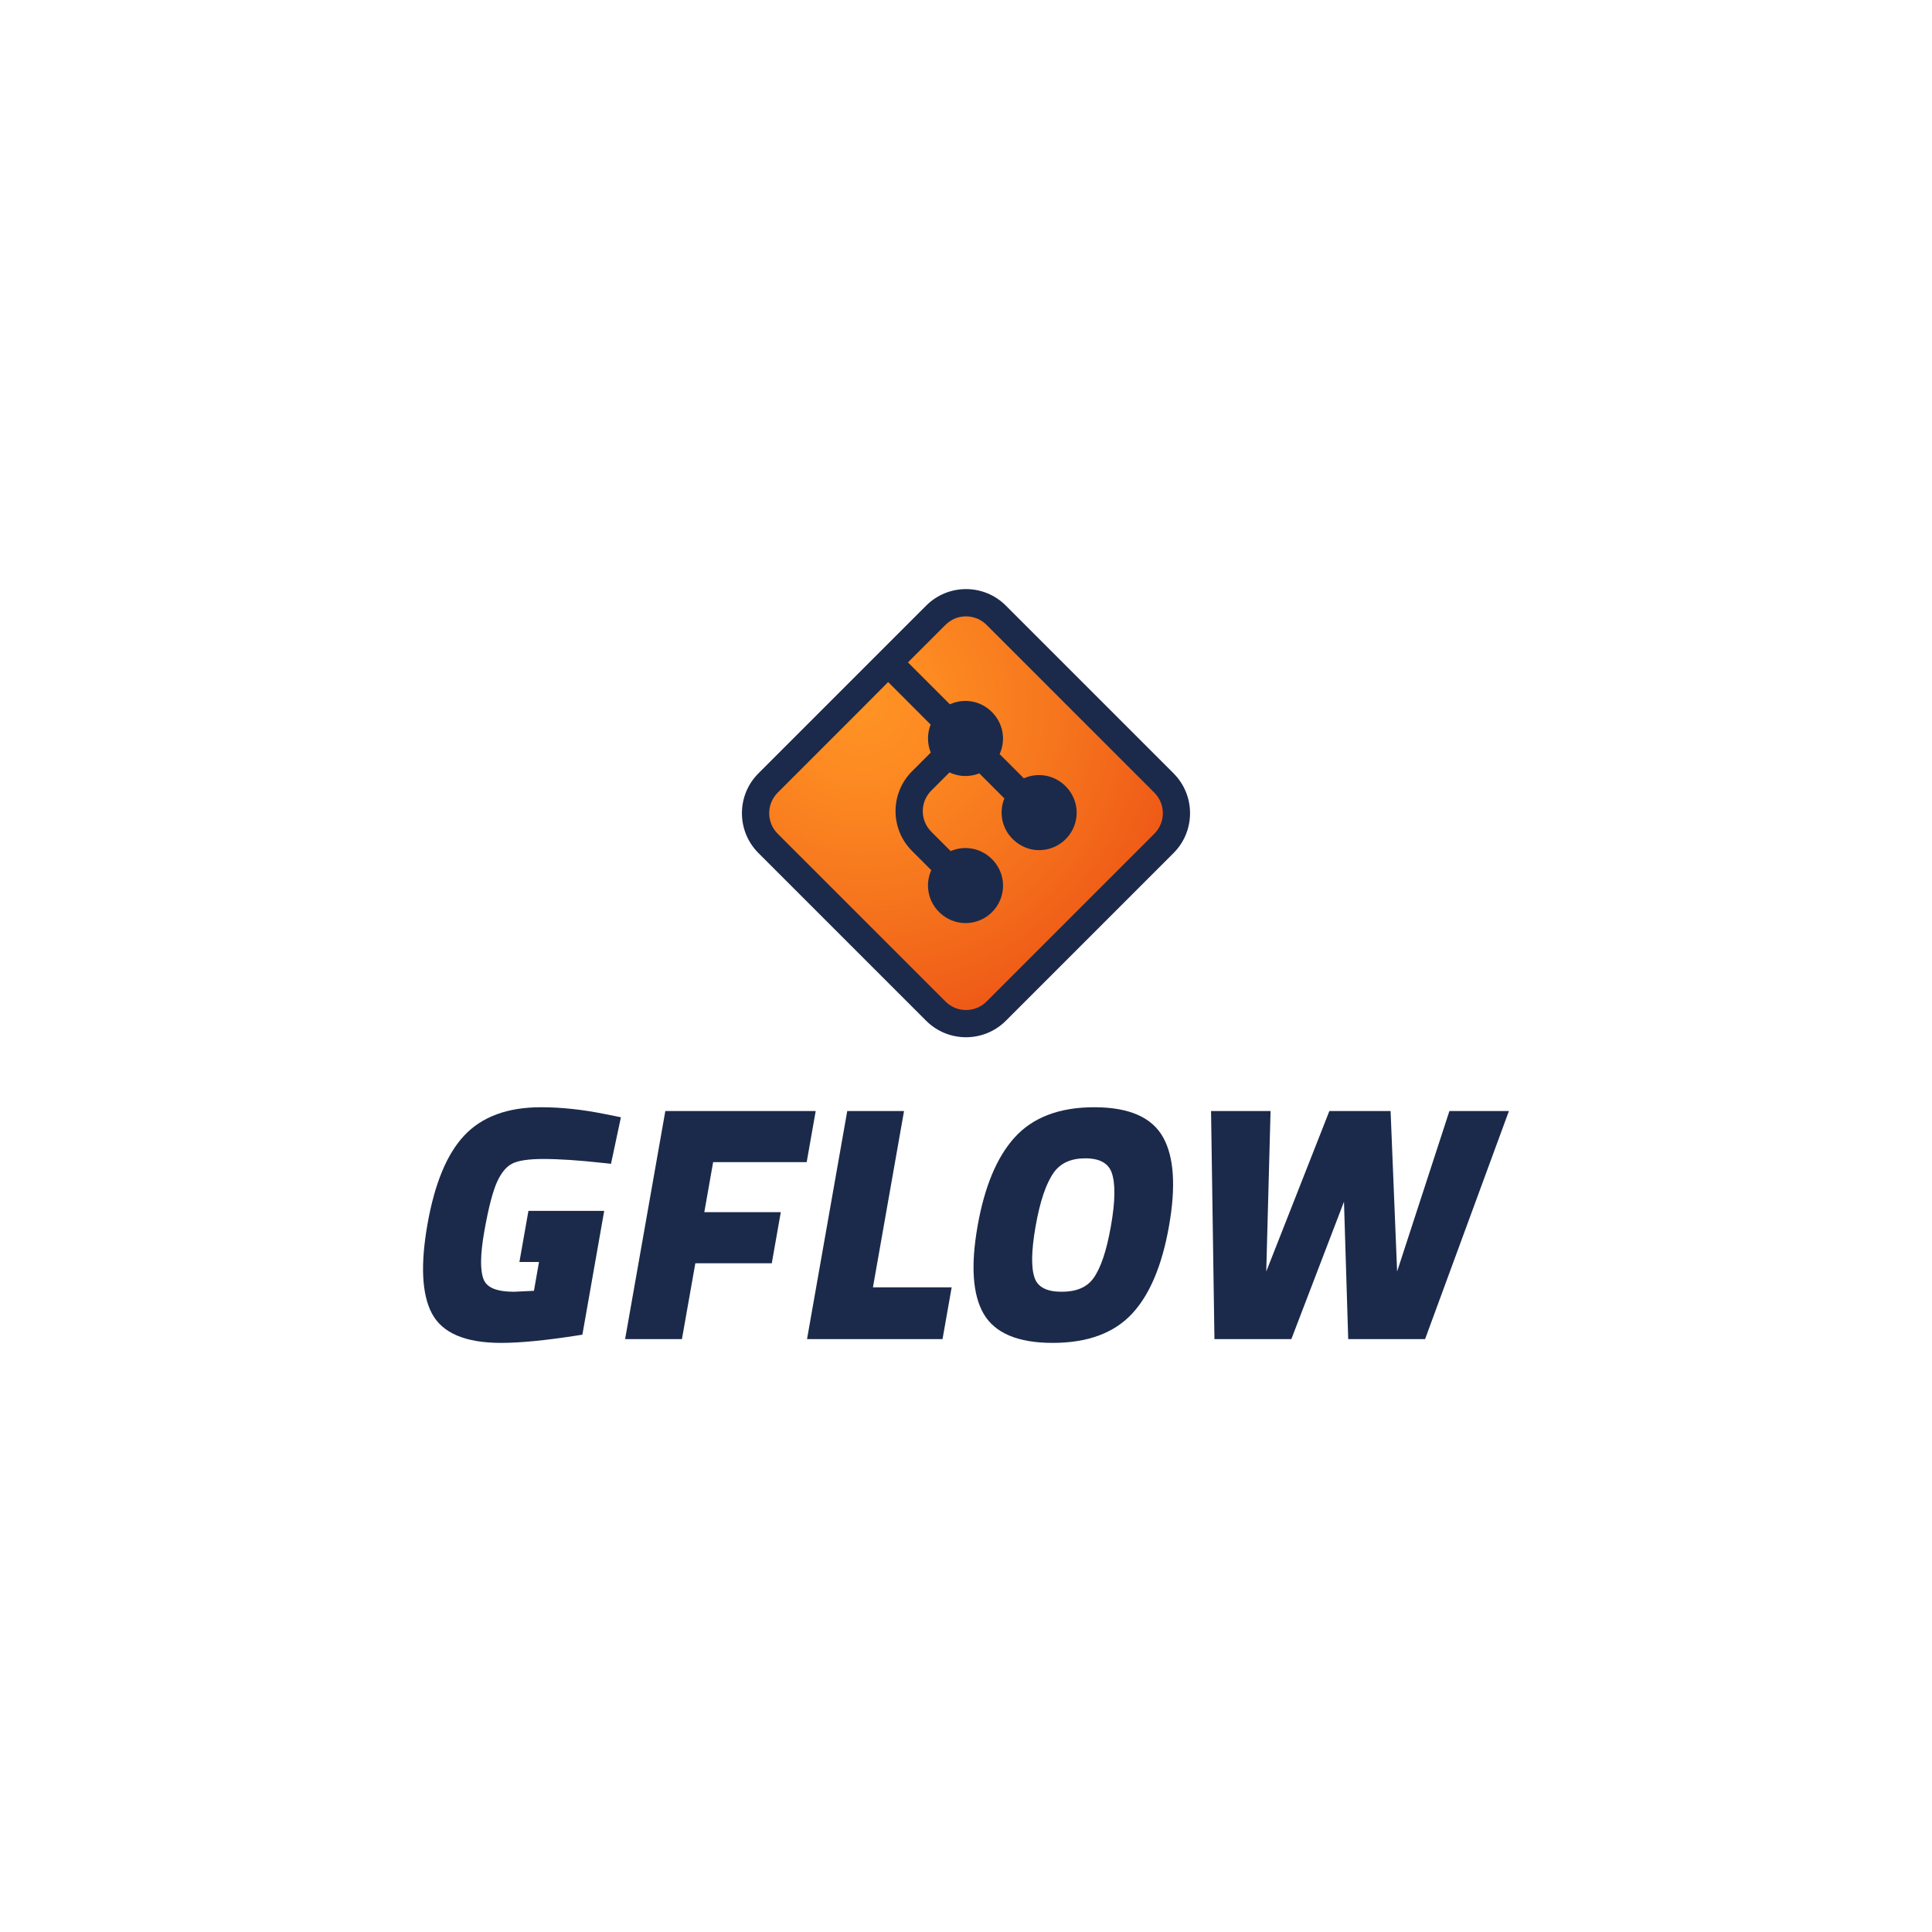
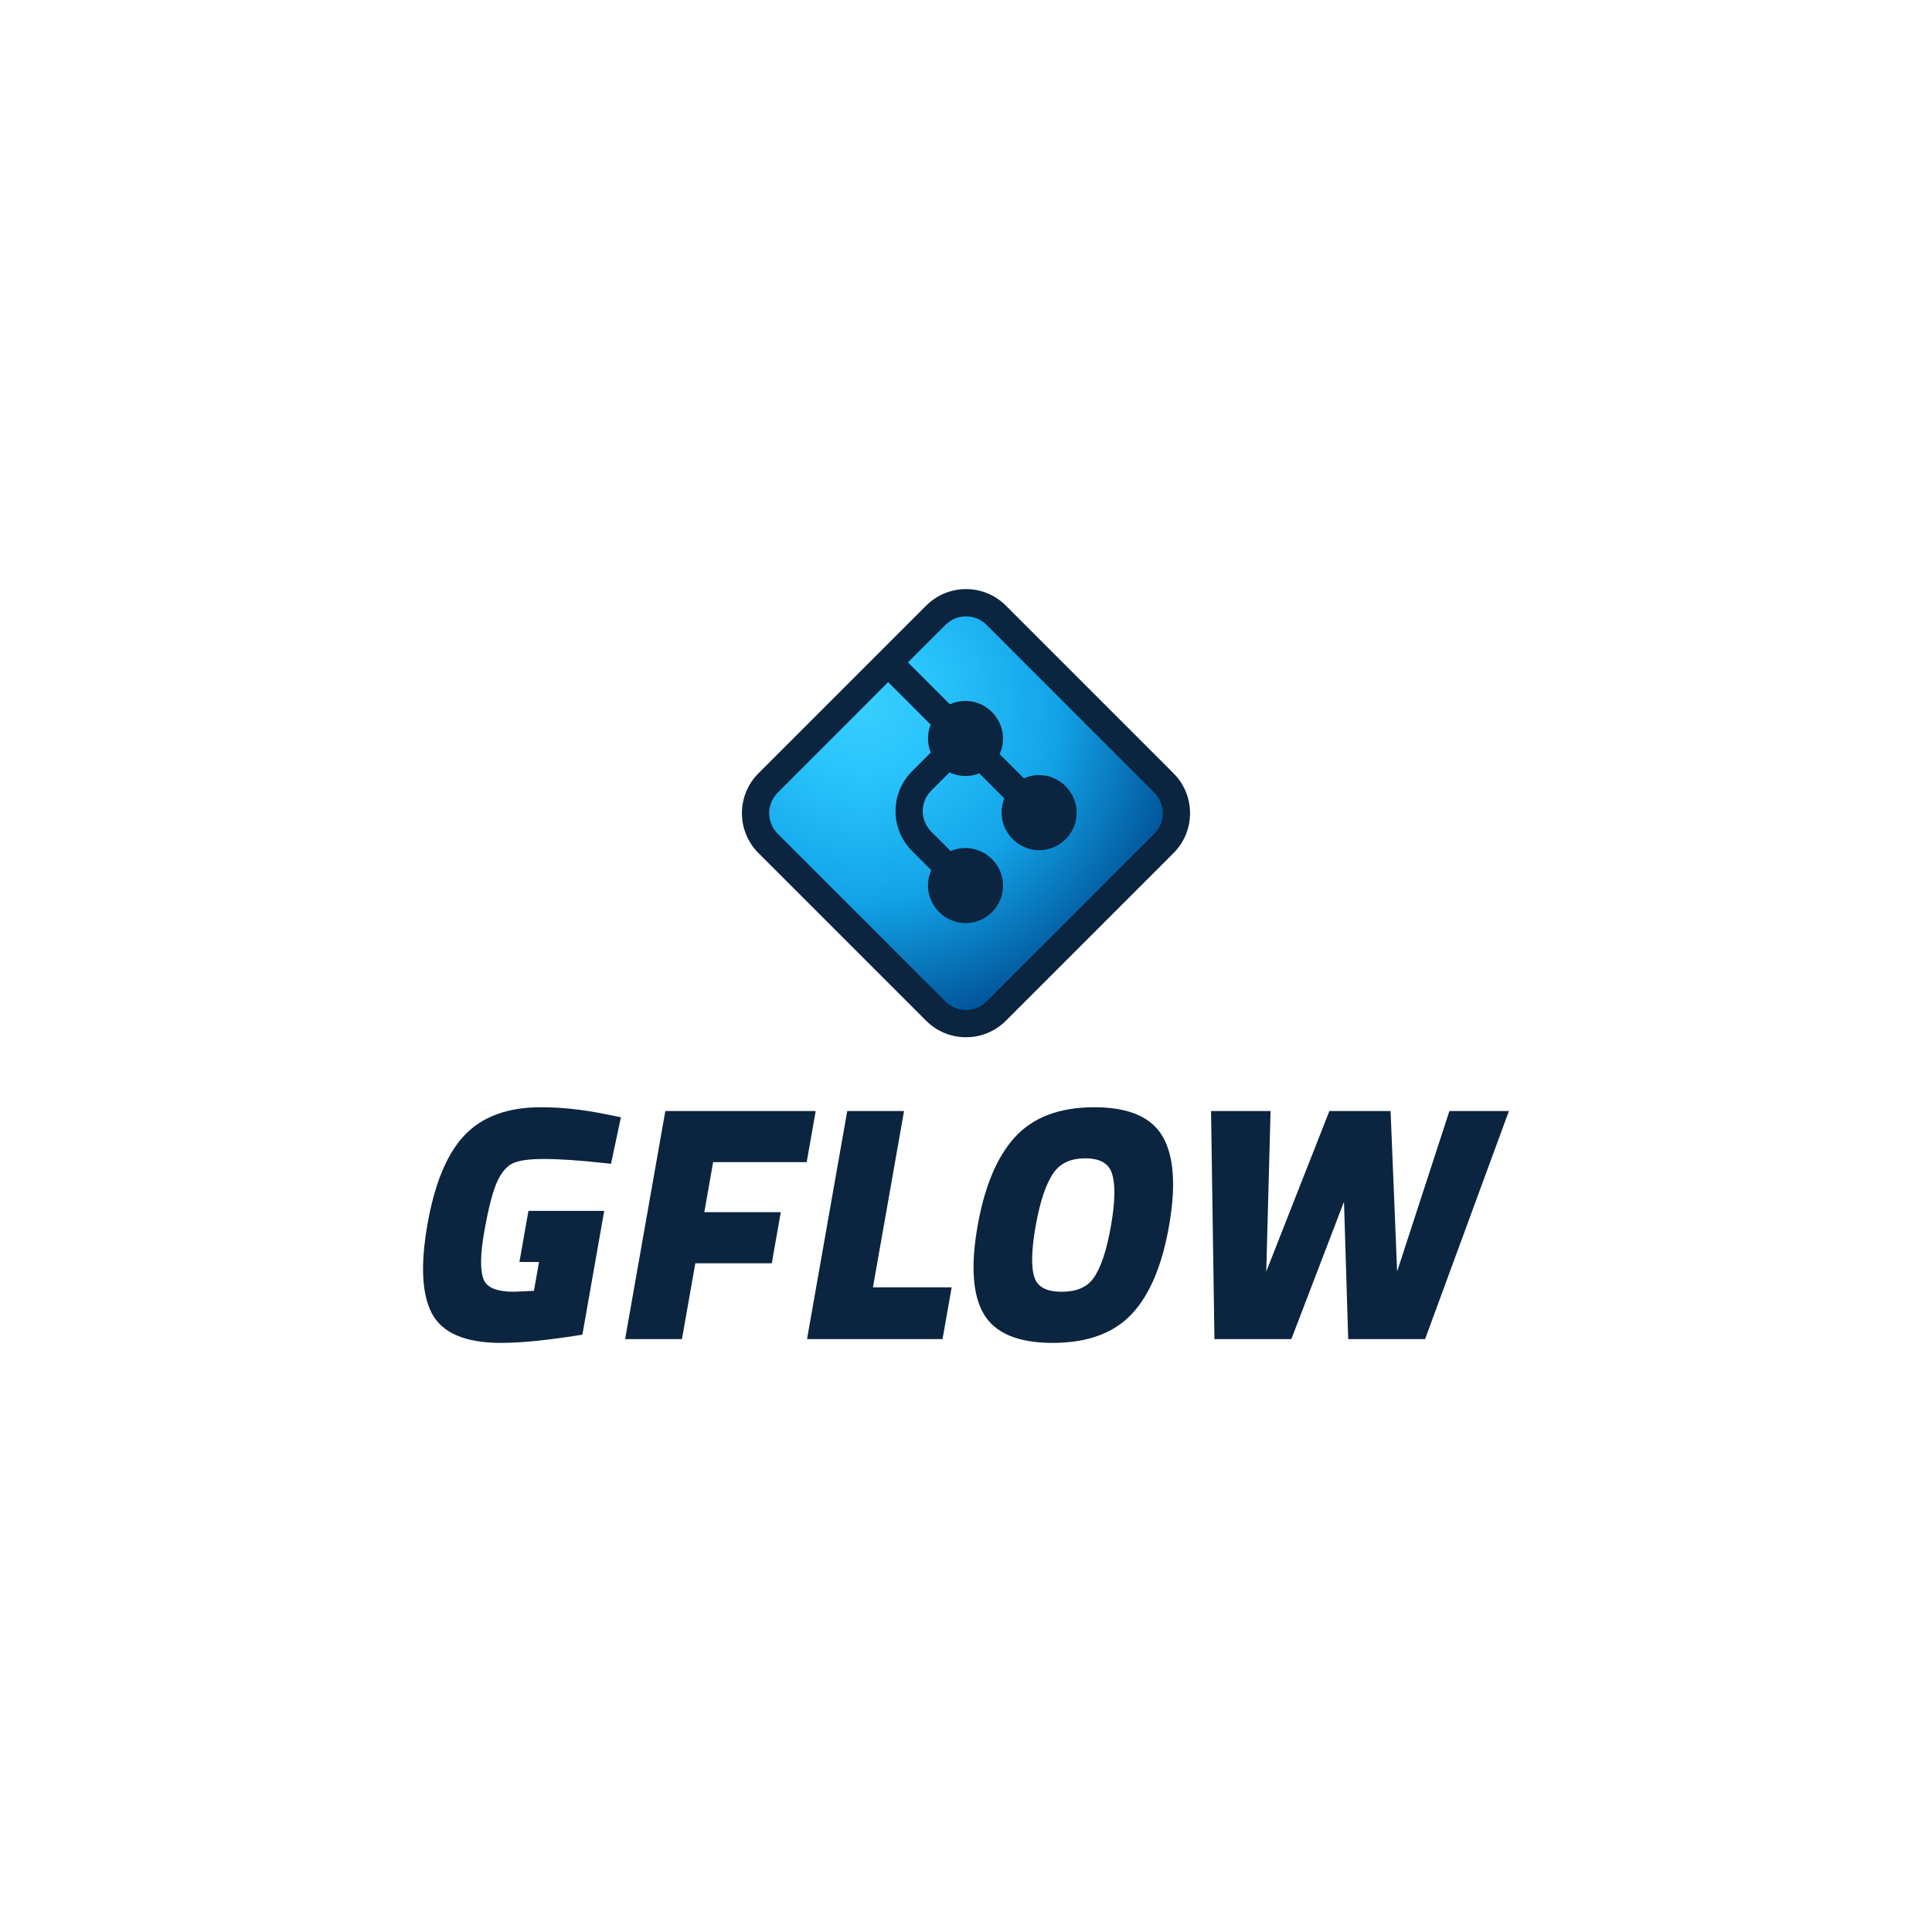
<svg xmlns="http://www.w3.org/2000/svg" id="Logo" viewBox="0 0 512 512">
  <defs>
    <style>
      .cls-1 {
        fill: url(#radial-gradient);
      }

      .cls-2 {
-         fill: #1b2a4a;
+         fill: #0b2440;
      }
    </style>
    <radialGradient id="radial-gradient" cx="-11.92" cy="965.09" fx="-11.92" fy="965.09" r="110.36" gradientTransform="translate(-306.91 -321.3) rotate(-44.68) scale(.78) skewX(.64)" gradientUnits="userSpaceOnUse">
-       <stop offset="0" stop-color="#ff9424" />
-       <stop offset=".22" stop-color="#fd8b22" />
-       <stop offset=".61" stop-color="#f6751d" />
-       <stop offset="1" stop-color="#ef5a17" />
+       <stop offset="0" stop-color="#39cefd" />
+       <stop offset=".22" stop-color="#2ac5fd" />
+       <stop offset=".61" stop-color="#12a3e7" />
+       <stop offset="1" stop-color="#02559a" />
    </radialGradient>
  </defs>
  <g transform="translate(-6.08 0.13)">
    <rect class="cls-1" x="217.34" y="170.01" width="90.42" height="90.42" rx="13.8" ry="13.8" transform="translate(229.08 -122.61) rotate(45)" />
    <g>
      <path class="cls-2" d="M317.1,204.82l-44.46-44.46c-5.83-5.83-15.28-5.83-21.11,0l-11.15,11.15-11.82,11.82-21.49,21.49c-5.83,5.83-5.83,15.28,0,21.11l44.46,44.46c2.91,2.91,6.73,4.36,10.55,4.36s7.64-1.45,10.55-4.36l44.46-44.46h0c5.82-5.82,5.82-15.29,0-21.11ZM311.99,220.82l-44.46,44.46c-3.01,3.01-7.88,3.01-10.89,0l-44.46-44.46c-3.01-3.01-3.01-7.88,0-10.89l21.49-21.49,7.78-7.82,11.26,11.27c-.45,1.14-.7,2.37-.7,3.67s.26,2.59.73,3.75l-4.96,4.96c-5.83,5.83-5.83,15.28,0,21.11l5.1,5.1c-.63,1.4-.95,2.96-.86,4.61.27,5.17,4.66,9.36,9.84,9.41,5.58.05,10.11-4.49,10.04-10.07-.06-5.13-4.2-9.49-9.33-9.8-1.62-.1-3.16.19-4.55.79l-5.14-5.14c-3.01-3.01-3.01-7.88,0-10.89l4.82-4.82c1.29.61,2.72.95,4.24.95,1.3,0,2.53-.25,3.67-.7l6.64,6.64c-.56,1.37-.83,2.89-.71,4.49.37,5.09,4.72,9.17,9.82,9.22,5.58.05,10.11-4.48,10.05-10.05-.05-5.16-4.24-9.54-9.39-9.83-1.65-.09-3.21.22-4.6.85l-6.43-6.43c.64-1.39.96-2.94.89-4.59-.23-5.06-4.42-9.26-9.48-9.49-1.64-.07-3.2.26-4.59.89l-11.09-11.09v-.04s9.79-9.79,9.79-9.79c1.05-1.05,2.34-1.86,3.78-2.18,2.7-.61,5.37.18,7.24,2.05l44.46,44.46c3.01,3.01,3.01,7.88,0,10.89Z" />
      <g>
        <path class="cls-2" d="M143.73 334.31H148.92L147.58 341.95L142.29 342.2Q135.68 342.2 134.32 339.1Q132.77 335.59 134.42 326.24Q136.11 316.66 137.92 312.84Q139.54 309.44 141.74 308.28Q144.15 307.01 150.09 307.01Q156.4 307.01 166.17 308.09L168 308.29L170.63 295.96L166.3 295.09Q157.41 293.3 149.45 293.3Q136.1 293.3 129.05 300.86Q122.21 308.19 119.37 324.27Q116.54 340.32 120.51 347.89Q124.63 355.75 138.85 355.75Q146.45 355.75 158.91 353.81L160.42 353.57L166.2 320.77H146.12Z" />
        <path class="cls-2" d="M171.74 354.75H186.8L190.35 334.65H210.61L213 321.1H192.73L195.07 307.85H219.86L222.25 294.3H182.4Z" />
        <path class="cls-2" d="M255.86 354.75 258.28 341.03H237.42L245.66 294.3H230.61L219.95 354.75Z" />
        <path class="cls-2" d="M306.12 347.98Q313.12 340.44 315.88 324.78Q318.64 309.13 314.36 301.35Q309.94 293.3 296.07 293.3Q282.19 293.3 274.93 301.35Q267.91 309.13 265.15 324.78Q262.39 340.44 266.72 347.98Q271.2 355.75 285.05 355.75Q298.91 355.75 306.12 347.98ZM280.33 338.7Q278.79 334.7 280.53 324.82Q282.28 314.91 285.34 310.61Q288.02 306.84 293.68 306.84Q299.33 306.84 300.68 310.61Q302.23 314.91 300.48 324.82Q298.74 334.7 295.79 338.7Q293.2 342.21 287.44 342.2Q281.68 342.2 280.33 338.7Z" />
        <path class="cls-2" d="M327.02 294.3 327.92 354.75H348.3L362.25 318.34L363.37 354.75H383.74L405.96 294.3H390.19L376.33 336.83L374.6 294.3H358.38L341.65 336.83L342.79 294.3Z" />
      </g>
    </g>
  </g>
</svg>
